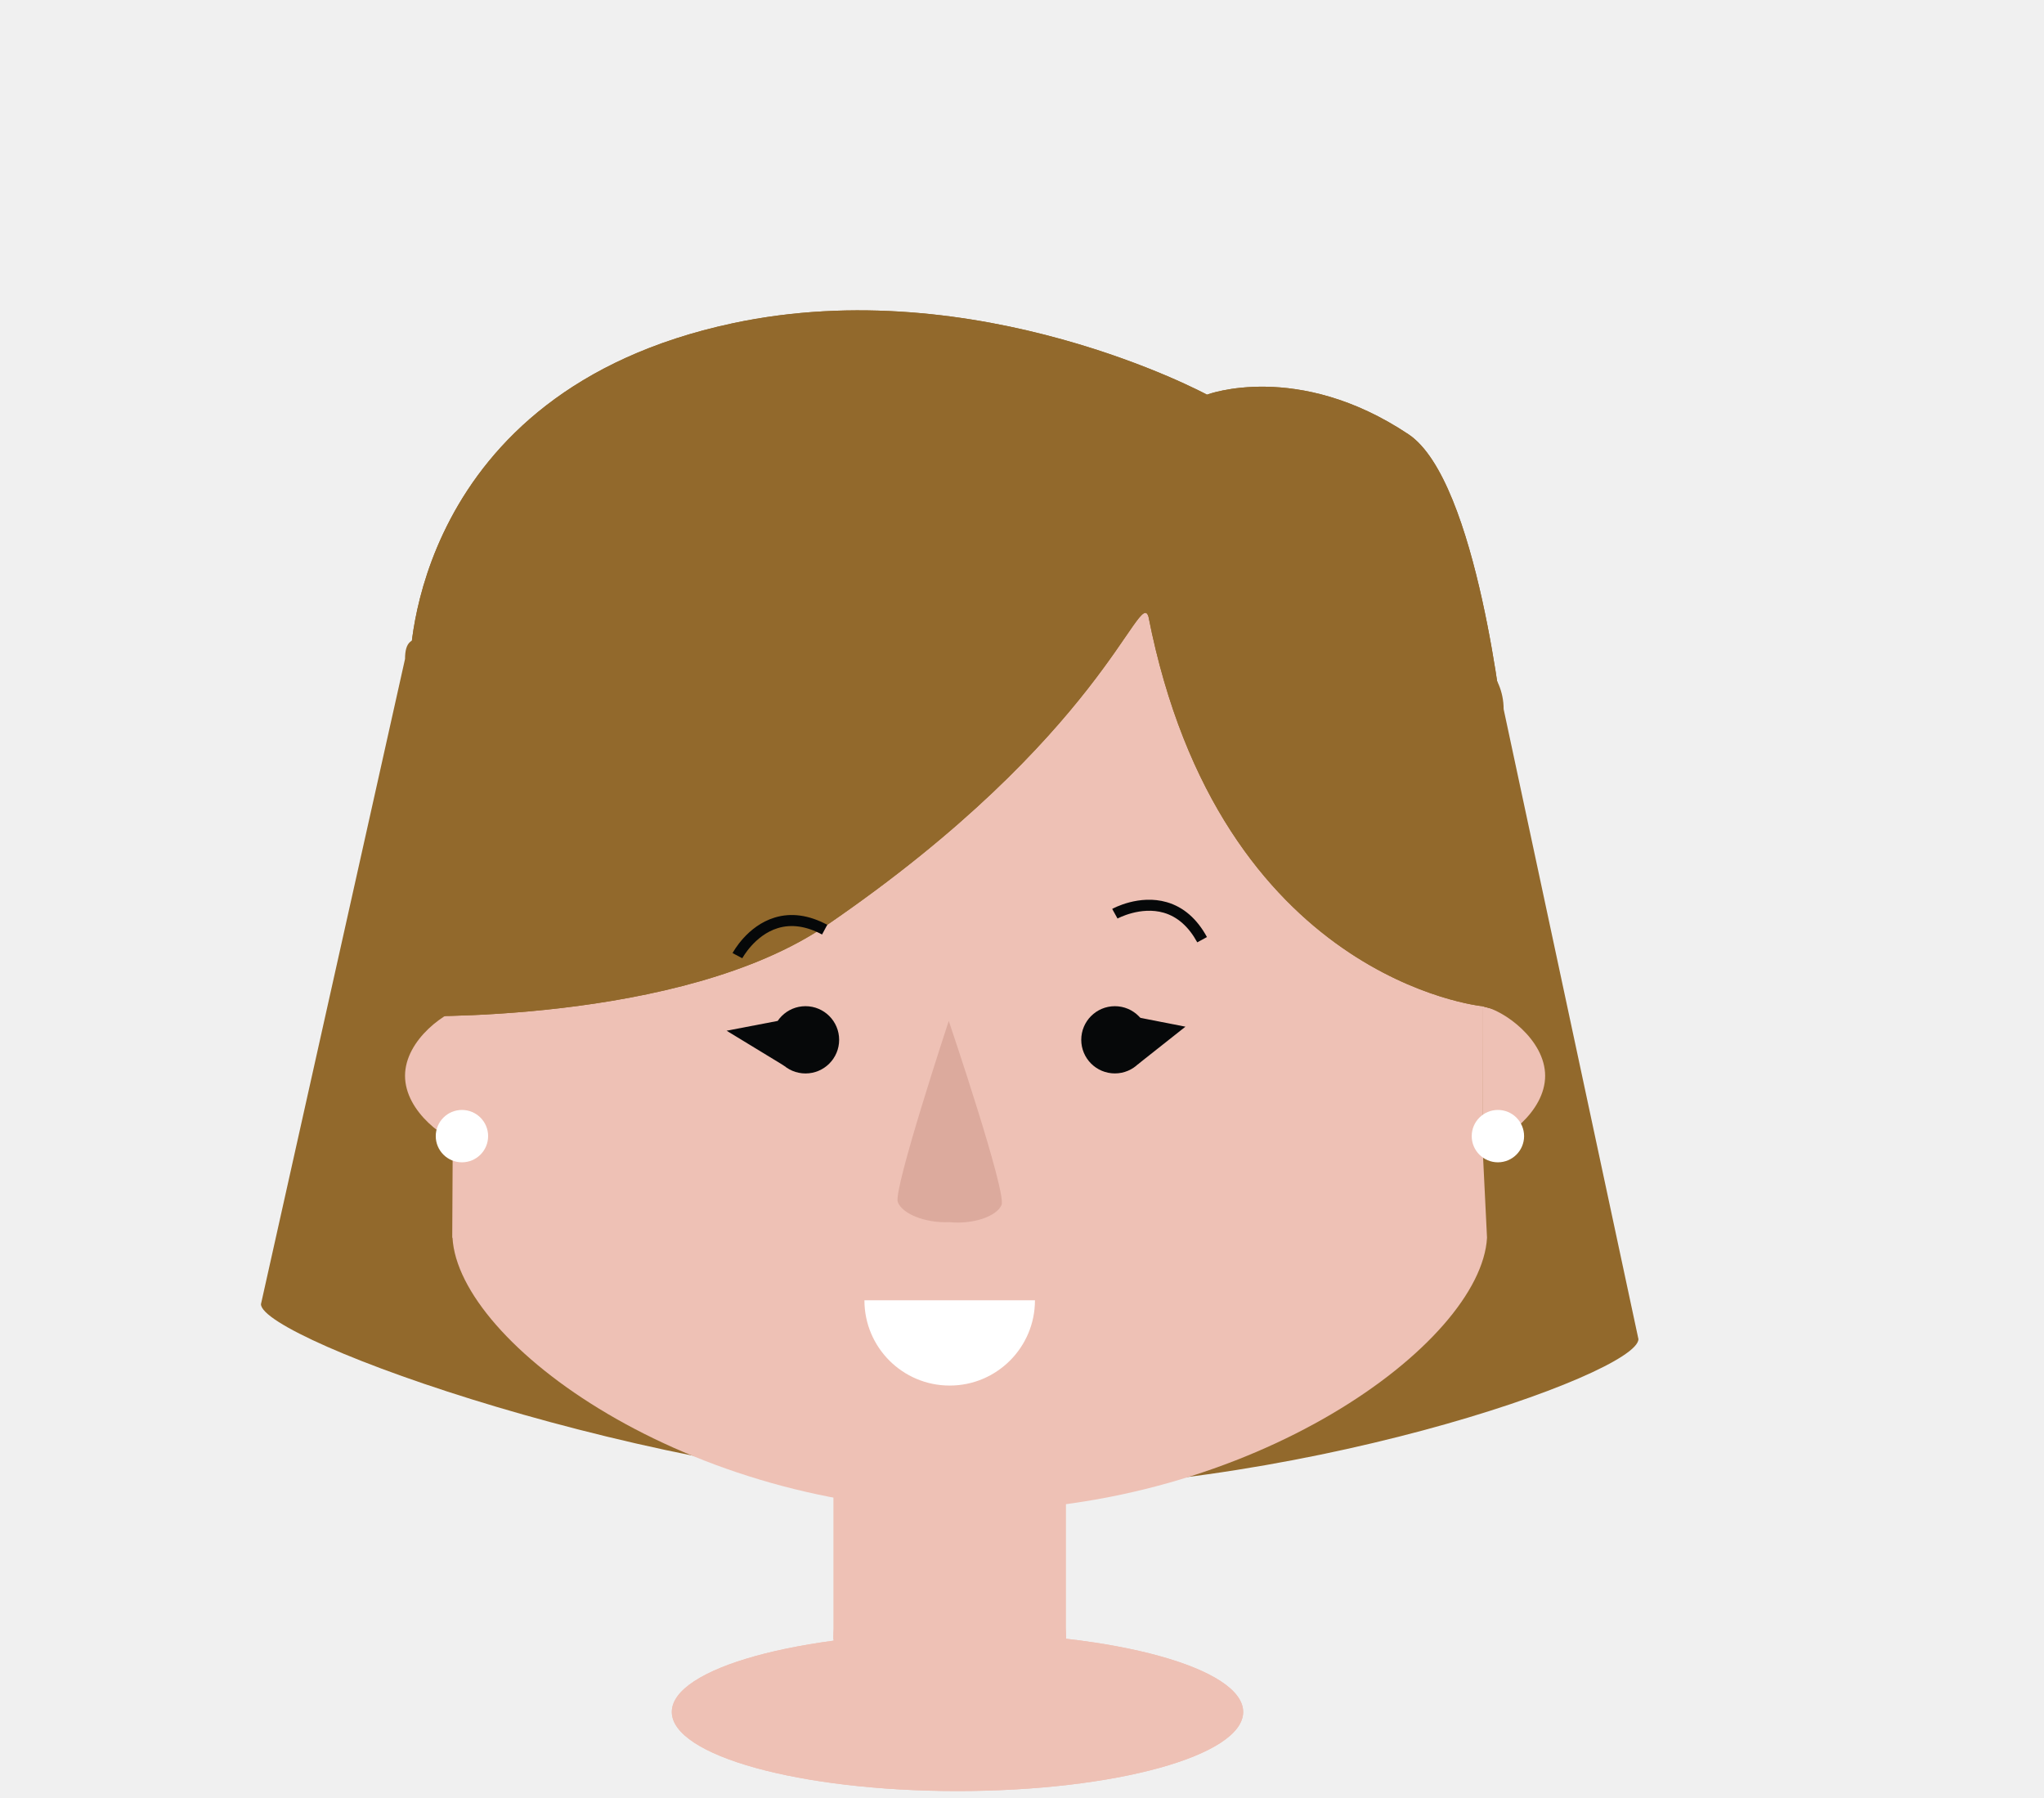
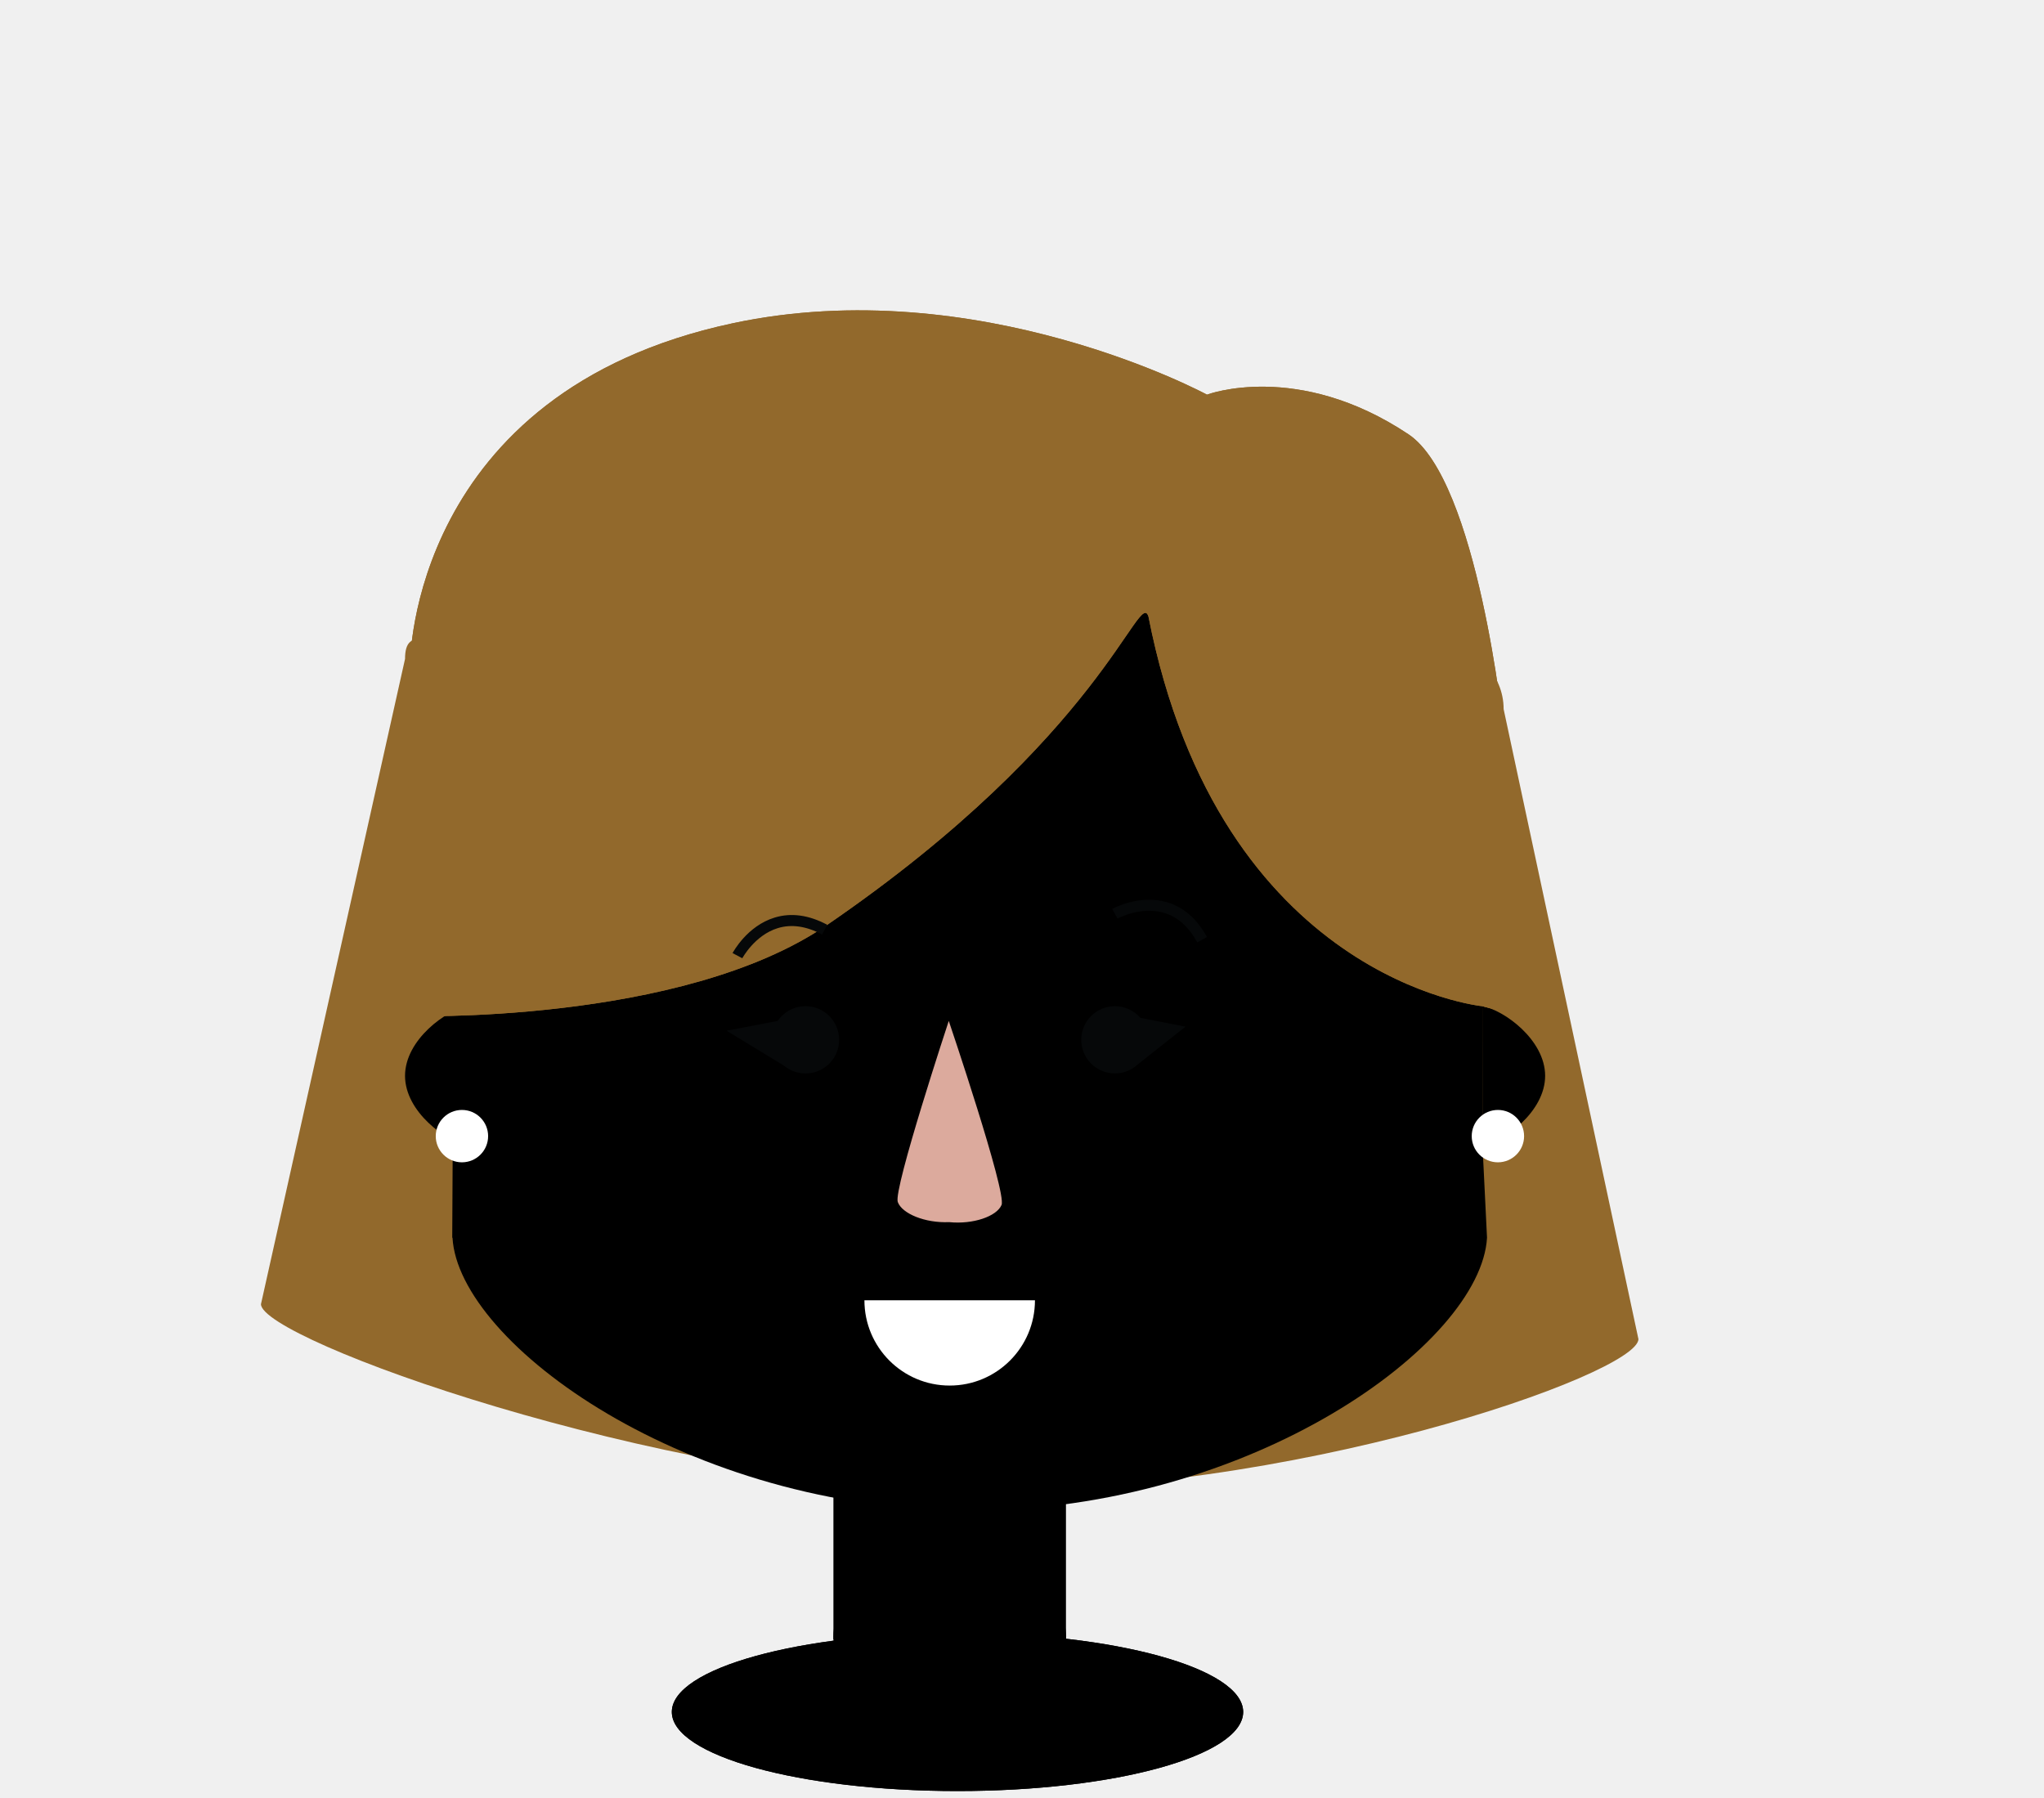
<svg x="0px" y="0px" width="173.998px" height="153.019px" viewBox="0 0 173.998 153.019">
  <path fill="#92692C" d="M139.473,113.985c0,2.983-29.954,13.484-56.919,12.799c-26.906-0.682-60.339-12.787-60.339-15.772L34.479,56.09c0-2.982,2.353-1.125,5.333-1.125h82.79c2.98,0,5.397,2.417,5.397,5.399L139.473,113.985z" />
-   <g fill="#EEC1B5">
+   <g class="fill-piel-w">
    <path d="M126.301,67.346c0-19.515-19.61-35.544-43.802-35.544c-24.189,0-43.804,16.137-43.804,35.649c0,0.222-0.198,37.905-0.198,37.905h0.023c0.502,9,20.017,23.229,44.034,23.229c24.014,0,43.526-14.229,44.03-23.229l-0.385-7.856C126.199,97.5,126.301,67.568,126.301,67.346z" />
    <path d="M39.812,85.651c-1.799,0.312-5.333,2.845-5.333,5.924s3.534,5.612,5.333,5.924V85.651z" />
    <path d="M126.199,97.5c1.8-0.312,5.333-2.846,5.333-5.924s-3.533-5.612-5.333-5.924V97.5z" />
  </g>
  <g fill="#92692C">
    <path d="M126.199,85.651c0,0-22.346-2.192-28.434-33.162c-0.791-2.507-3.869,10.14-27.343,26.232c-12.445,8.536-35.943,7.769-35.943,7.769l0.436-30.048c0,0,0-23.062,27.445-28.922c20.916-4.466,40.383,6.073,40.383,6.073s7.71-2.924,17.156,3.375c5.908,3.939,8.1,25.194,8.1,25.194l0.074,14.9C128.071,77.062,134.747,88.124,126.199,85.651z" />
    <path d="M126.199,85.651c0,0-22.346-2.192-28.434-33.162c-0.791-2.507-3.869,10.14-27.343,26.232c-12.445,8.536-35.943,7.769-35.943,7.769l0.436-30.048c0,0,0-23.062,27.445-28.922c20.916-4.466,40.383,6.073,40.383,6.073s7.71-2.924,17.156,3.375c5.908,3.939,8.1,25.194,8.1,25.194l0.074,14.9C128.071,77.062,134.747,88.124,126.199,85.651z" />
  </g>
  <g fill="#060809">
    <circle cx="68.57" cy="88.511" r="2.863" />
    <circle cx="94.904" cy="88.51" r="2.861" />
    <path d="M101.918,80.214c-0.725-1.329-1.681-2.178-2.848-2.519c-1.973-0.574-3.924,0.484-3.939,0.493l-0.454-0.819c0.091-0.052,2.295-1.256,4.649-0.574c1.418,0.411,2.567,1.408,3.417,2.968L101.918,80.214z" />
    <path d="M63.189,81.567l-0.829-0.438c0.051-0.09,1.238-2.309,3.579-3.023c1.408-0.431,2.918-0.224,4.483,0.615l-0.443,0.825c-1.336-0.714-2.606-0.898-3.77-0.542C64.242,79.608,63.201,81.549,63.189,81.567z" />
    <polyline fill="#060809" points="96.3,86.491 100.912,87.392 96.852,90.604" />
    <polyline fill="#060809" points="66.204,86.902 61.852,87.736 66.779,90.735" />
  </g>
  <g fill="#FFFFFF">
    <circle cx="127.511" cy="96.709" r="2.229" />
    <circle cx="39.323" cy="96.709" r="2.229" />
  </g>
-   <g fill="#EEC1B5">
+   <g class="fill-piel-w">
    <rect x="70.946" y="121.553" width="19.795" height="18" />
    <ellipse cx="80.844" cy="139.322" rx="9.905" ry="6.624" />
  </g>
  <path fill="#FFFFFF" d="M80.843,117.941c4.009,0,7.259-3.25,7.259-7.259H73.585C73.585,114.691,76.832,117.941,80.843,117.941z" />
  <path fill="#DCAA9D" d="M80.765,86.902c0,0-4.732,14.332-4.341,15.414c0.361,0.994,2.321,1.804,4.373,1.714c2.041,0.207,4.047-0.489,4.461-1.46C85.713,101.514,80.765,86.902,80.765,86.902z" />
-   <g fill="#EEC1B5">
+   <g class="fill-piel-w">
    <ellipse cx="81.508" cy="145.724" rx="24.319" ry="6.733" />
    <ellipse cx="81.508" cy="145.724" rx="24.319" ry="6.733" />
  </g>
</svg>
